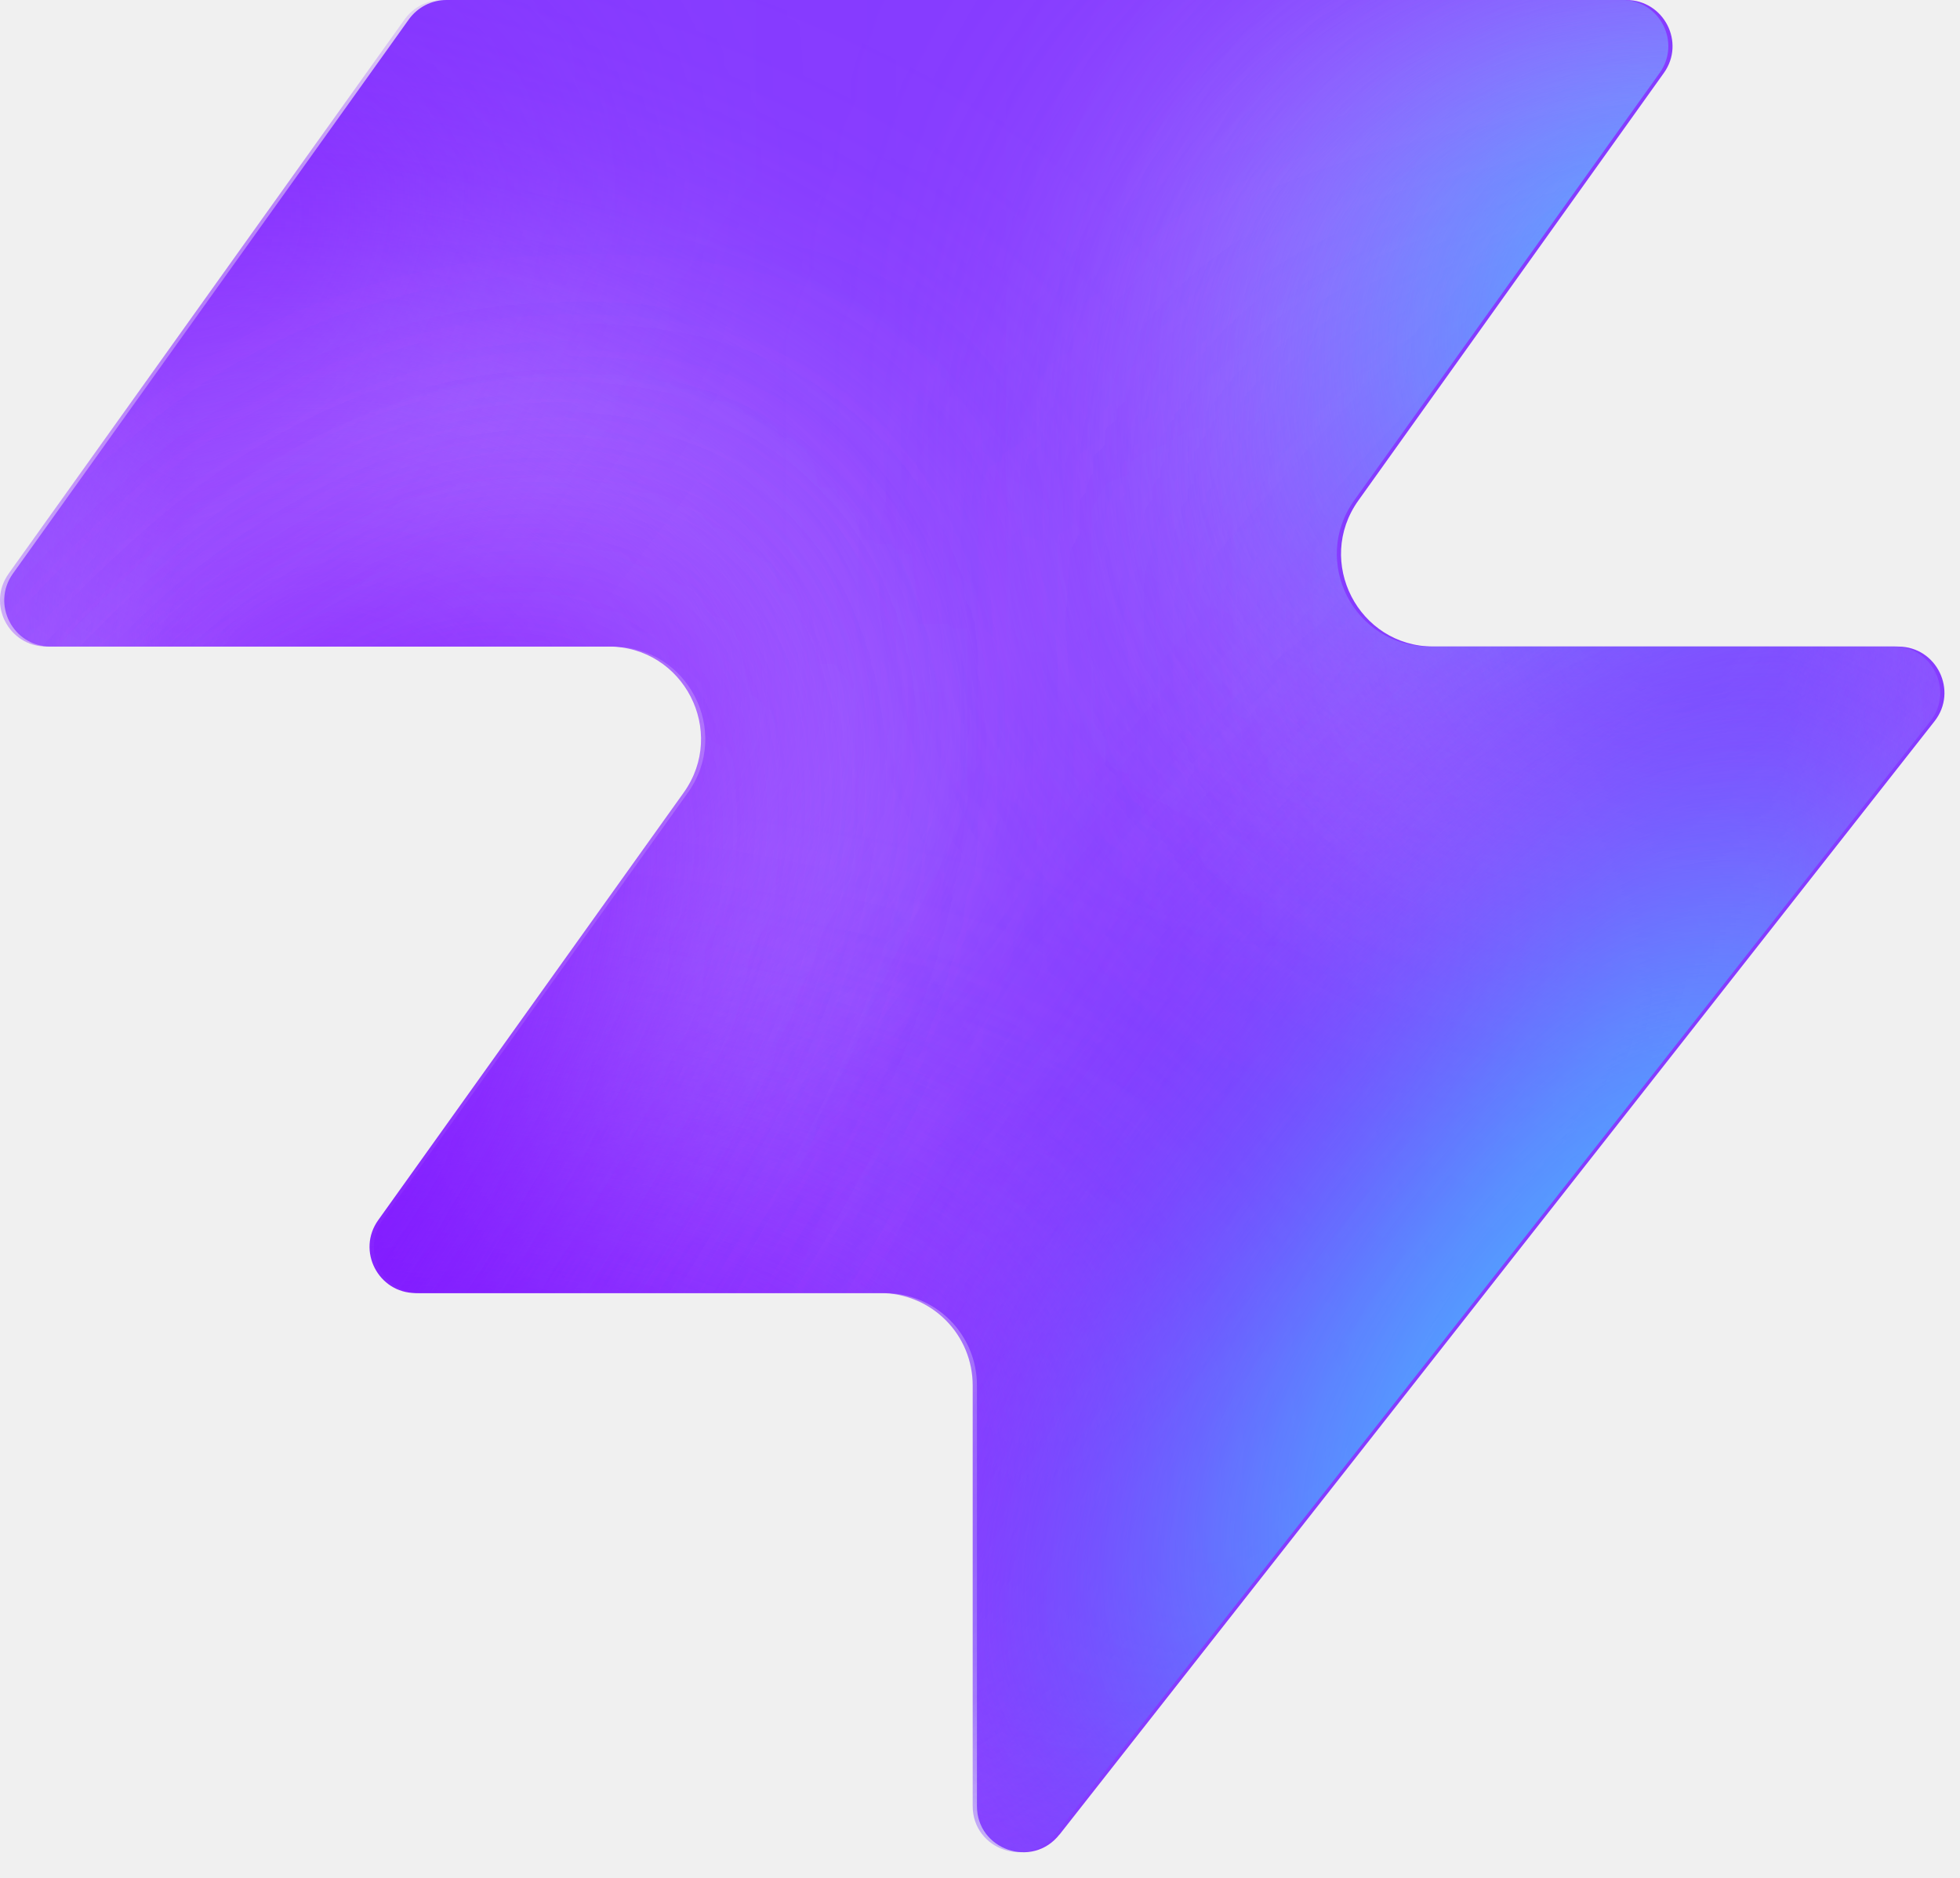
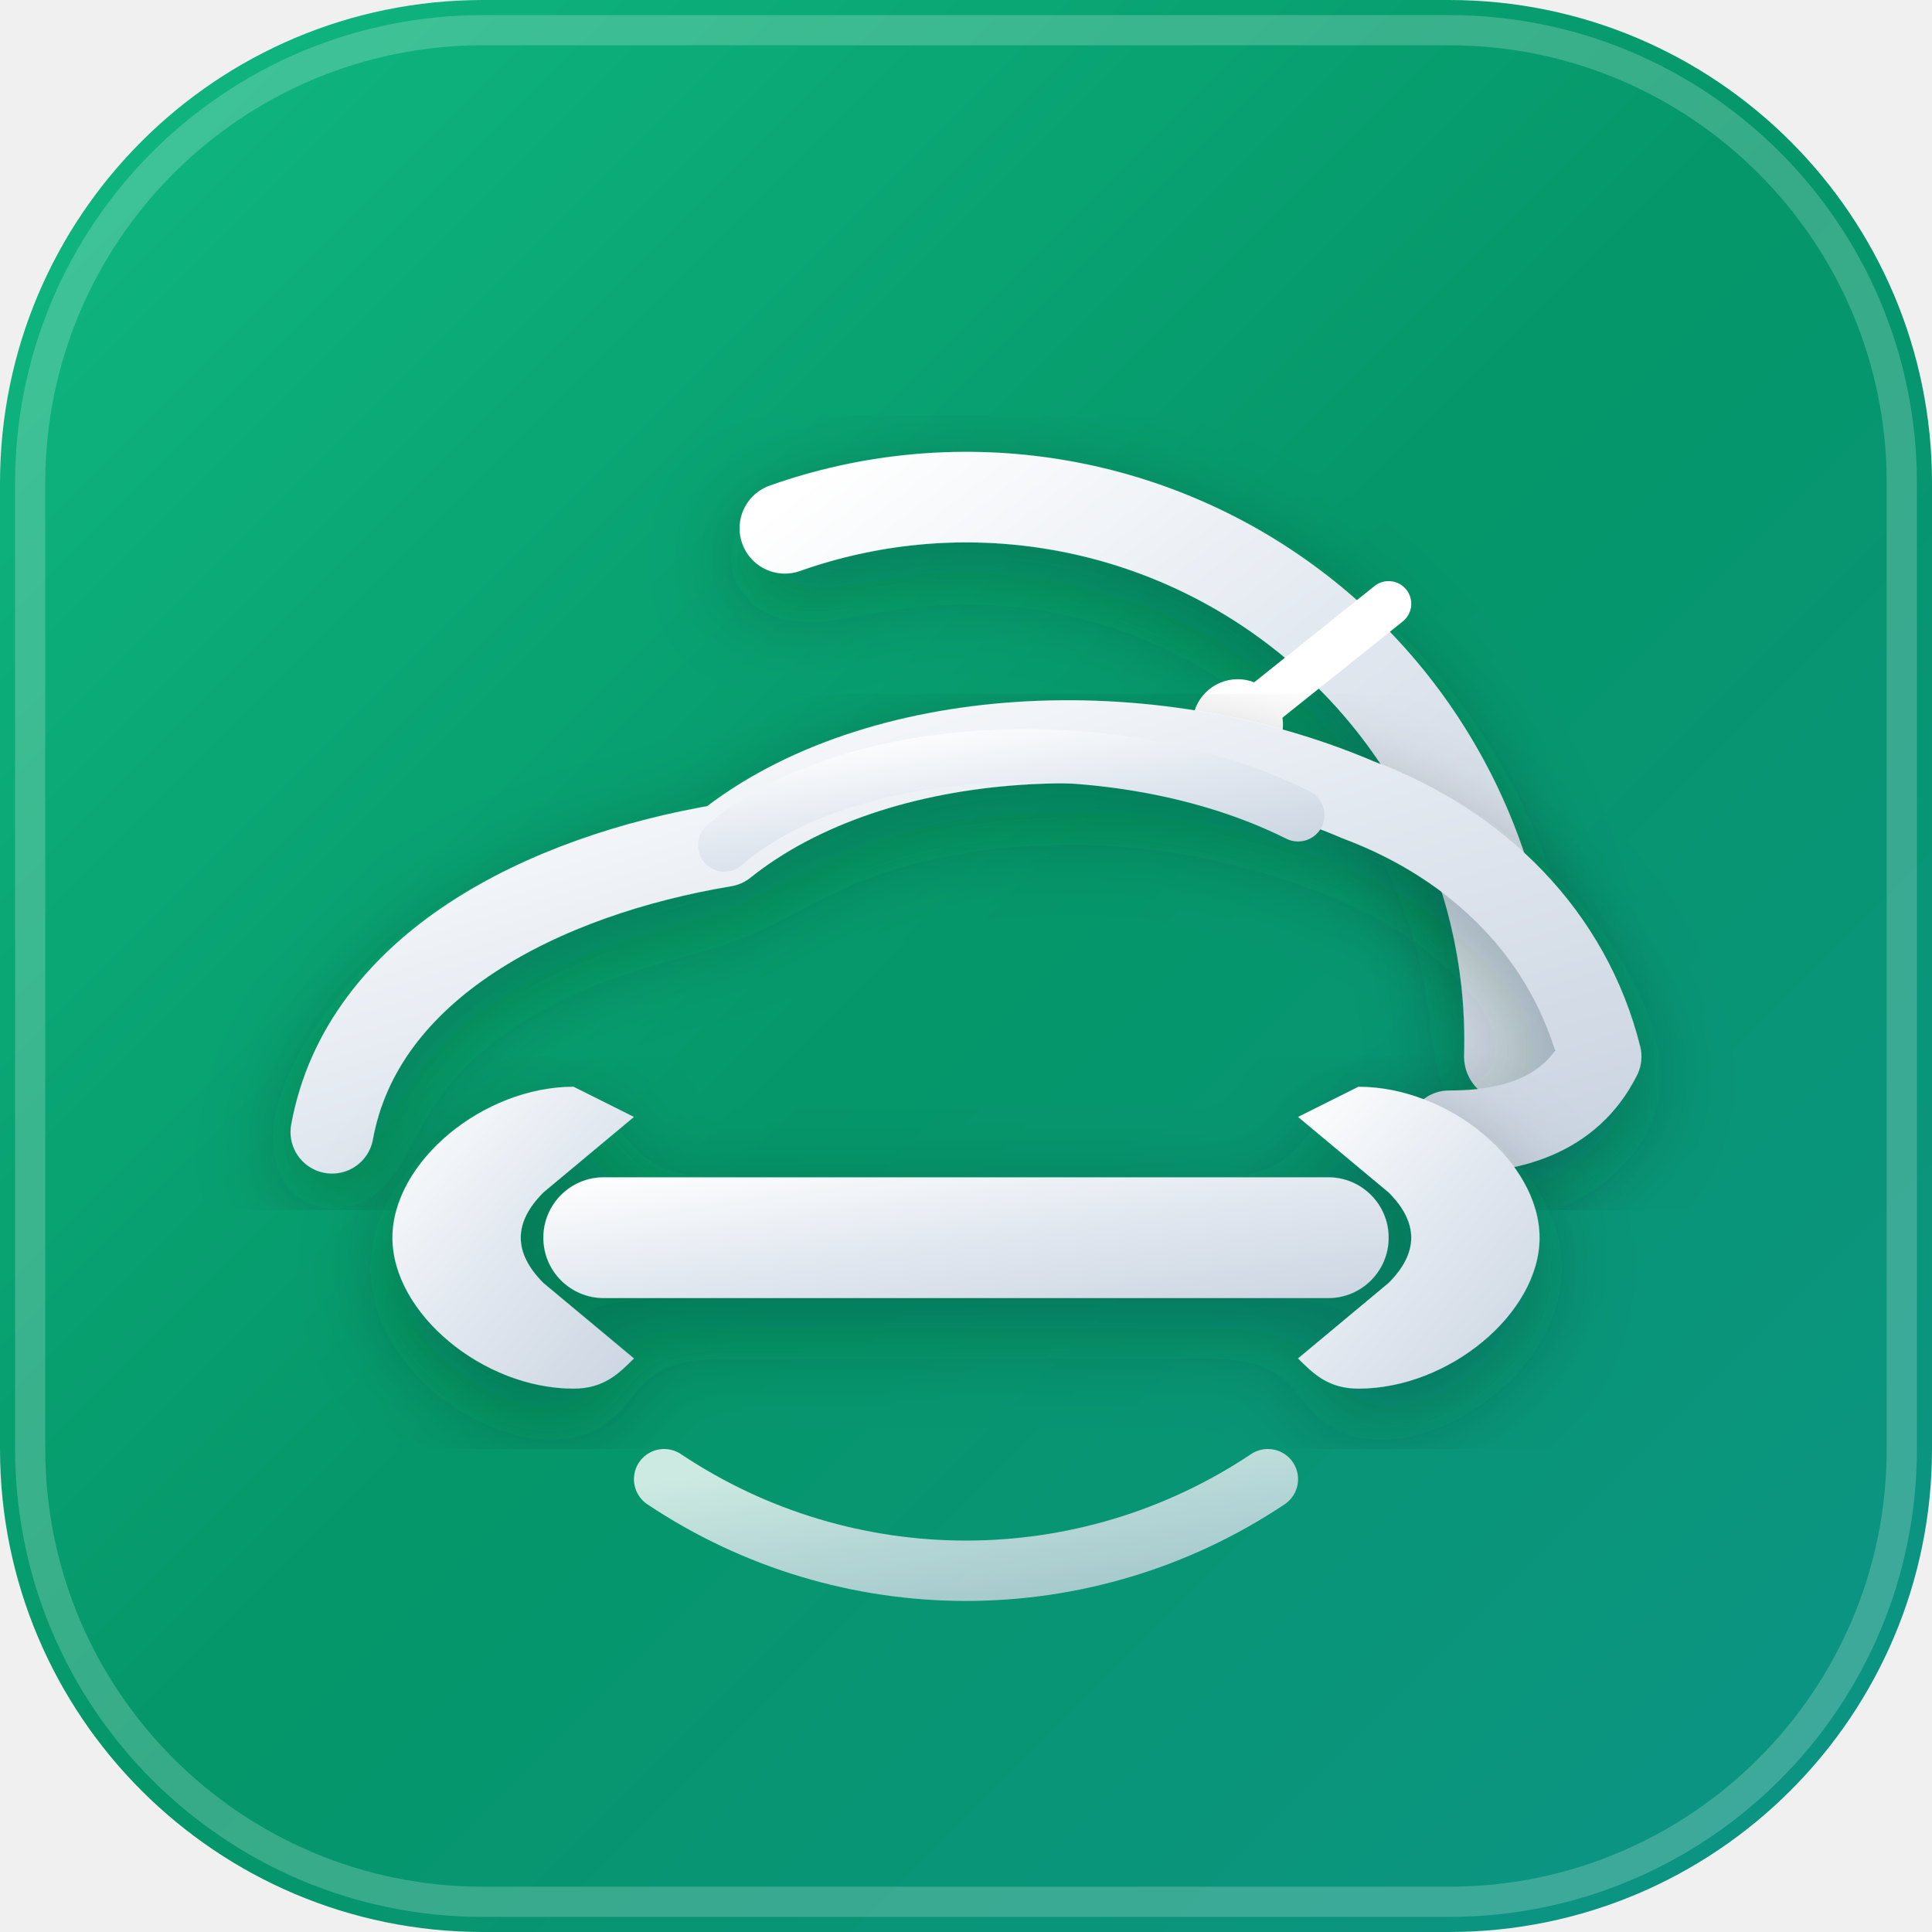
- <svg xmlns="http://www.w3.org/2000/svg" width="48" height="46" fill="none" viewBox="0 0 48 46">
-   <path fill="#863bff" d="M25.946 44.938c-.664.845-2.021.375-2.021-.698V33.937a2.26 2.26 0 0 0-2.262-2.262H10.287c-.92 0-1.456-1.04-.92-1.788l7.48-10.471c1.07-1.497 0-3.578-1.842-3.578H1.237c-.92 0-1.456-1.04-.92-1.788L10.013.474c.214-.297.556-.474.92-.474h28.894c.92 0 1.456 1.04.92 1.788l-7.48 10.471c-1.07 1.498 0 3.579 1.842 3.579h11.377c.943 0 1.473 1.088.89 1.83L25.947 44.94z" style="fill:#863bff;fill:color(display-p3 .525 .23 1);fill-opacity:1" />
-   <mask id="a" width="48" height="46" x="0" y="0" maskUnits="userSpaceOnUse" style="mask-type:alpha">
-     <path fill="#000" d="M25.842 44.938c-.664.844-2.021.375-2.021-.698V33.937a2.26 2.26 0 0 0-2.262-2.262H10.183c-.92 0-1.456-1.04-.92-1.788l7.48-10.471c1.07-1.498 0-3.579-1.842-3.579H1.133c-.92 0-1.456-1.04-.92-1.787L9.91.473c.214-.297.556-.474.92-.474h28.894c.92 0 1.456 1.04.92 1.788l-7.48 10.471c-1.07 1.498 0 3.578 1.842 3.578h11.377c.943 0 1.473 1.088.89 1.832L25.843 44.94z" style="fill:#000;fill-opacity:1" />
-   </mask>
-   <g mask="url(#a)">
-     <g filter="url(#b)">
-       <ellipse cx="5.508" cy="14.704" fill="#ede6ff" rx="5.508" ry="14.704" style="fill:#ede6ff;fill:color(display-p3 .927 .903 1);fill-opacity:1" transform="matrix(.00324 1 1 -.00324 -4.47 31.516)" />
-     </g>
-     <g filter="url(#c)">
-       <ellipse cx="10.399" cy="29.851" fill="#ede6ff" rx="10.399" ry="29.851" style="fill:#ede6ff;fill:color(display-p3 .927 .903 1);fill-opacity:1" transform="matrix(.00324 1 1 -.00324 -39.328 7.883)" />
-     </g>
-     <g filter="url(#d)">
-       <ellipse cx="5.508" cy="30.487" fill="#7e14ff" rx="5.508" ry="30.487" style="fill:#7e14ff;fill:color(display-p3 .492 .077 1);fill-opacity:1" transform="rotate(89.814 -25.913 -14.639)scale(1 -1)" />
-     </g>
-     <g filter="url(#e)">
-       <ellipse cx="5.508" cy="30.599" fill="#7e14ff" rx="5.508" ry="30.599" style="fill:#7e14ff;fill:color(display-p3 .492 .077 1);fill-opacity:1" transform="rotate(89.814 -32.644 -3.334)scale(1 -1)" />
-     </g>
-     <g filter="url(#f)">
-       <ellipse cx="5.508" cy="30.599" fill="#7e14ff" rx="5.508" ry="30.599" style="fill:#7e14ff;fill:color(display-p3 .492 .077 1);fill-opacity:1" transform="matrix(.00324 1 1 -.00324 -34.34 30.47)" />
-     </g>
-     <g filter="url(#g)">
-       <ellipse cx="14.072" cy="22.078" fill="#ede6ff" rx="14.072" ry="22.078" style="fill:#ede6ff;fill:color(display-p3 .927 .903 1);fill-opacity:1" transform="rotate(93.35 24.506 48.493)scale(-1 1)" />
-     </g>
-     <g filter="url(#h)">
-       <ellipse cx="3.47" cy="21.501" fill="#7e14ff" rx="3.47" ry="21.501" style="fill:#7e14ff;fill:color(display-p3 .492 .077 1);fill-opacity:1" transform="rotate(89.009 28.708 47.59)scale(-1 1)" />
-     </g>
-     <g filter="url(#i)">
-       <ellipse cx="3.47" cy="21.501" fill="#7e14ff" rx="3.47" ry="21.501" style="fill:#7e14ff;fill:color(display-p3 .492 .077 1);fill-opacity:1" transform="rotate(89.009 28.708 47.59)scale(-1 1)" />
-     </g>
-     <g filter="url(#j)">
-       <ellipse cx=".387" cy="8.972" fill="#7e14ff" rx="4.407" ry="29.108" style="fill:#7e14ff;fill:color(display-p3 .492 .077 1);fill-opacity:1" transform="rotate(39.51 .387 8.972)" />
-     </g>
-     <g filter="url(#k)">
-       <ellipse cx="47.523" cy="-6.092" fill="#7e14ff" rx="4.407" ry="29.108" style="fill:#7e14ff;fill:color(display-p3 .492 .077 1);fill-opacity:1" transform="rotate(37.892 47.523 -6.092)" />
-     </g>
-     <g filter="url(#l)">
-       <ellipse cx="41.412" cy="6.333" fill="#47bfff" rx="5.971" ry="9.665" style="fill:#47bfff;fill:color(display-p3 .28 .748 1);fill-opacity:1" transform="rotate(37.892 41.412 6.333)" />
-     </g>
-     <g filter="url(#m)">
-       <ellipse cx="-1.879" cy="38.332" fill="#7e14ff" rx="4.407" ry="29.108" style="fill:#7e14ff;fill:color(display-p3 .492 .077 1);fill-opacity:1" transform="rotate(37.892 -1.88 38.332)" />
-     </g>
-     <g filter="url(#n)">
-       <ellipse cx="-1.879" cy="38.332" fill="#7e14ff" rx="4.407" ry="29.108" style="fill:#7e14ff;fill:color(display-p3 .492 .077 1);fill-opacity:1" transform="rotate(37.892 -1.88 38.332)" />
-     </g>
-     <g filter="url(#o)">
-       <ellipse cx="35.651" cy="29.907" fill="#7e14ff" rx="4.407" ry="29.108" style="fill:#7e14ff;fill:color(display-p3 .492 .077 1);fill-opacity:1" transform="rotate(37.892 35.651 29.907)" />
-     </g>
-     <g filter="url(#p)">
-       <ellipse cx="38.418" cy="32.4" fill="#47bfff" rx="5.971" ry="15.297" style="fill:#47bfff;fill:color(display-p3 .28 .748 1);fill-opacity:1" transform="rotate(37.892 38.418 32.4)" />
-     </g>
-   </g>
+ <svg xmlns="http://www.w3.org/2000/svg" viewBox="0 0 128 128" width="100%" height="100%">
  <defs>
-     <filter id="b" width="60.045" height="41.654" x="-19.77" y="16.149" color-interpolation-filters="sRGB" filterUnits="userSpaceOnUse">
-       <feFlood flood-opacity="0" result="BackgroundImageFix" />
-       <feBlend in="SourceGraphic" in2="BackgroundImageFix" result="shape" />
-       <feGaussianBlur result="effect1_foregroundBlur_2002_17158" stdDeviation="7.659" />
-     </filter>
-     <filter id="c" width="90.34" height="51.437" x="-54.613" y="-7.533" color-interpolation-filters="sRGB" filterUnits="userSpaceOnUse">
-       <feFlood flood-opacity="0" result="BackgroundImageFix" />
-       <feBlend in="SourceGraphic" in2="BackgroundImageFix" result="shape" />
-       <feGaussianBlur result="effect1_foregroundBlur_2002_17158" stdDeviation="7.659" />
-     </filter>
-     <filter id="d" width="79.355" height="29.4" x="-49.64" y="2.03" color-interpolation-filters="sRGB" filterUnits="userSpaceOnUse">
-       <feFlood flood-opacity="0" result="BackgroundImageFix" />
-       <feBlend in="SourceGraphic" in2="BackgroundImageFix" result="shape" />
-       <feGaussianBlur result="effect1_foregroundBlur_2002_17158" stdDeviation="4.596" />
-     </filter>
-     <filter id="e" width="79.579" height="29.4" x="-45.045" y="20.029" color-interpolation-filters="sRGB" filterUnits="userSpaceOnUse">
-       <feFlood flood-opacity="0" result="BackgroundImageFix" />
-       <feBlend in="SourceGraphic" in2="BackgroundImageFix" result="shape" />
-       <feGaussianBlur result="effect1_foregroundBlur_2002_17158" stdDeviation="4.596" />
-     </filter>
-     <filter id="f" width="79.579" height="29.4" x="-43.513" y="21.178" color-interpolation-filters="sRGB" filterUnits="userSpaceOnUse">
-       <feFlood flood-opacity="0" result="BackgroundImageFix" />
-       <feBlend in="SourceGraphic" in2="BackgroundImageFix" result="shape" />
-       <feGaussianBlur result="effect1_foregroundBlur_2002_17158" stdDeviation="4.596" />
-     </filter>
-     <filter id="g" width="74.749" height="58.852" x="15.756" y="-17.901" color-interpolation-filters="sRGB" filterUnits="userSpaceOnUse">
-       <feFlood flood-opacity="0" result="BackgroundImageFix" />
-       <feBlend in="SourceGraphic" in2="BackgroundImageFix" result="shape" />
-       <feGaussianBlur result="effect1_foregroundBlur_2002_17158" stdDeviation="7.659" />
-     </filter>
-     <filter id="h" width="61.377" height="25.362" x="23.548" y="2.284" color-interpolation-filters="sRGB" filterUnits="userSpaceOnUse">
-       <feFlood flood-opacity="0" result="BackgroundImageFix" />
-       <feBlend in="SourceGraphic" in2="BackgroundImageFix" result="shape" />
-       <feGaussianBlur result="effect1_foregroundBlur_2002_17158" stdDeviation="4.596" />
-     </filter>
-     <filter id="i" width="61.377" height="25.362" x="23.548" y="2.284" color-interpolation-filters="sRGB" filterUnits="userSpaceOnUse">
-       <feFlood flood-opacity="0" result="BackgroundImageFix" />
-       <feBlend in="SourceGraphic" in2="BackgroundImageFix" result="shape" />
-       <feGaussianBlur result="effect1_foregroundBlur_2002_17158" stdDeviation="4.596" />
-     </filter>
-     <filter id="j" width="56.045" height="63.649" x="-27.636" y="-22.853" color-interpolation-filters="sRGB" filterUnits="userSpaceOnUse">
-       <feFlood flood-opacity="0" result="BackgroundImageFix" />
-       <feBlend in="SourceGraphic" in2="BackgroundImageFix" result="shape" />
-       <feGaussianBlur result="effect1_foregroundBlur_2002_17158" stdDeviation="4.596" />
-     </filter>
-     <filter id="k" width="54.814" height="64.646" x="20.116" y="-38.415" color-interpolation-filters="sRGB" filterUnits="userSpaceOnUse">
-       <feFlood flood-opacity="0" result="BackgroundImageFix" />
-       <feBlend in="SourceGraphic" in2="BackgroundImageFix" result="shape" />
-       <feGaussianBlur result="effect1_foregroundBlur_2002_17158" stdDeviation="4.596" />
-     </filter>
-     <filter id="l" width="33.541" height="35.313" x="24.641" y="-11.323" color-interpolation-filters="sRGB" filterUnits="userSpaceOnUse">
-       <feFlood flood-opacity="0" result="BackgroundImageFix" />
-       <feBlend in="SourceGraphic" in2="BackgroundImageFix" result="shape" />
-       <feGaussianBlur result="effect1_foregroundBlur_2002_17158" stdDeviation="4.596" />
-     </filter>
-     <filter id="m" width="54.814" height="64.646" x="-29.286" y="6.009" color-interpolation-filters="sRGB" filterUnits="userSpaceOnUse">
-       <feFlood flood-opacity="0" result="BackgroundImageFix" />
-       <feBlend in="SourceGraphic" in2="BackgroundImageFix" result="shape" />
-       <feGaussianBlur result="effect1_foregroundBlur_2002_17158" stdDeviation="4.596" />
-     </filter>
-     <filter id="n" width="54.814" height="64.646" x="-29.286" y="6.009" color-interpolation-filters="sRGB" filterUnits="userSpaceOnUse">
-       <feFlood flood-opacity="0" result="BackgroundImageFix" />
-       <feBlend in="SourceGraphic" in2="BackgroundImageFix" result="shape" />
-       <feGaussianBlur result="effect1_foregroundBlur_2002_17158" stdDeviation="4.596" />
-     </filter>
-     <filter id="o" width="54.814" height="64.646" x="8.244" y="-2.416" color-interpolation-filters="sRGB" filterUnits="userSpaceOnUse">
-       <feFlood flood-opacity="0" result="BackgroundImageFix" />
-       <feBlend in="SourceGraphic" in2="BackgroundImageFix" result="shape" />
-       <feGaussianBlur result="effect1_foregroundBlur_2002_17158" stdDeviation="4.596" />
-     </filter>
-     <filter id="p" width="39.409" height="43.623" x="18.713" y="10.588" color-interpolation-filters="sRGB" filterUnits="userSpaceOnUse">
-       <feFlood flood-opacity="0" result="BackgroundImageFix" />
-       <feBlend in="SourceGraphic" in2="BackgroundImageFix" result="shape" />
-       <feGaussianBlur result="effect1_foregroundBlur_2002_17158" stdDeviation="4.596" />
+     <linearGradient id="bgGrad" x1="0%" y1="0%" x2="100%" y2="100%">
+       <stop offset="0%" stop-color="#10b981" />
+       <stop offset="50%" stop-color="#059669" />
+       <stop offset="100%" stop-color="#0d9488" />
+     </linearGradient>
+     <linearGradient id="silverGrad" x1="0%" y1="0%" x2="100%" y2="100%">
+       <stop offset="0%" stop-color="#ffffff" />
+       <stop offset="50%" stop-color="#e2e8f0" />
+       <stop offset="100%" stop-color="#cbd5e1" />
+     </linearGradient>
+     <filter id="glow" x="-20%" y="-20%" width="140%" height="140%">
+       <feDropShadow dx="0" dy="2" stdDeviation="3" flood-color="#022c22" flood-opacity="0.3" />
    </filter>
  </defs>
+   <rect width="128" height="128" rx="32" fill="url(#bgGrad)" />
+   <rect x="2" y="2" width="124" height="124" rx="30" fill="none" stroke="#ffffff" stroke-opacity="0.2" stroke-width="2" />
+   <path d="M 52 35 A 36 36 0 0 1 100 70" fill="none" stroke="url(#silverGrad)" stroke-width="6" stroke-linecap="round" filter="url(#glow)" />
+   <circle cx="82" cy="48" r="3" fill="#ffffff" />
+   <line x1="82" y1="48" x2="92" y2="40" stroke="#ffffff" stroke-width="3" stroke-linecap="round" />
+   <path d="M 22 75 C 24 64 36 58 48 56 C 58 48 76 47 90 53 C 98 56 104 62 106 70 C 104 74 100 75 96 75" fill="none" stroke="url(#silverGrad)" stroke-width="5.5" stroke-linecap="round" stroke-linejoin="round" filter="url(#glow)" />
+   <path d="M 48 56 C 56 49 74 48 86 54" fill="none" stroke="url(#silverGrad)" stroke-width="3.5" stroke-linecap="round" />
+   <g filter="url(#glow)">
+     <rect x="36" y="78" width="56" height="8" rx="4" fill="url(#silverGrad)" />
+     <path d="M 38 72 C 32 72 26 77 26 82 C 26 87 32 92 38 92 C 40 92 41 91 42 90 L 36 85 C 34 83 34 81 36 79 L 42 74 Z" fill="url(#silverGrad)" />
+     <path d="M 90 72 C 96 72 102 77 102 82 C 102 87 96 92 90 92 C 88 92 87 91 86 90 L 92 85 C 94 83 94 81 92 79 L 86 74 Z" fill="url(#silverGrad)" />
+   </g>
+   <path d="M 44 98 A 36 36 0 0 0 84 98" fill="none" stroke="url(#silverGrad)" stroke-width="4" stroke-linecap="round" opacity="0.8" />
</svg>
